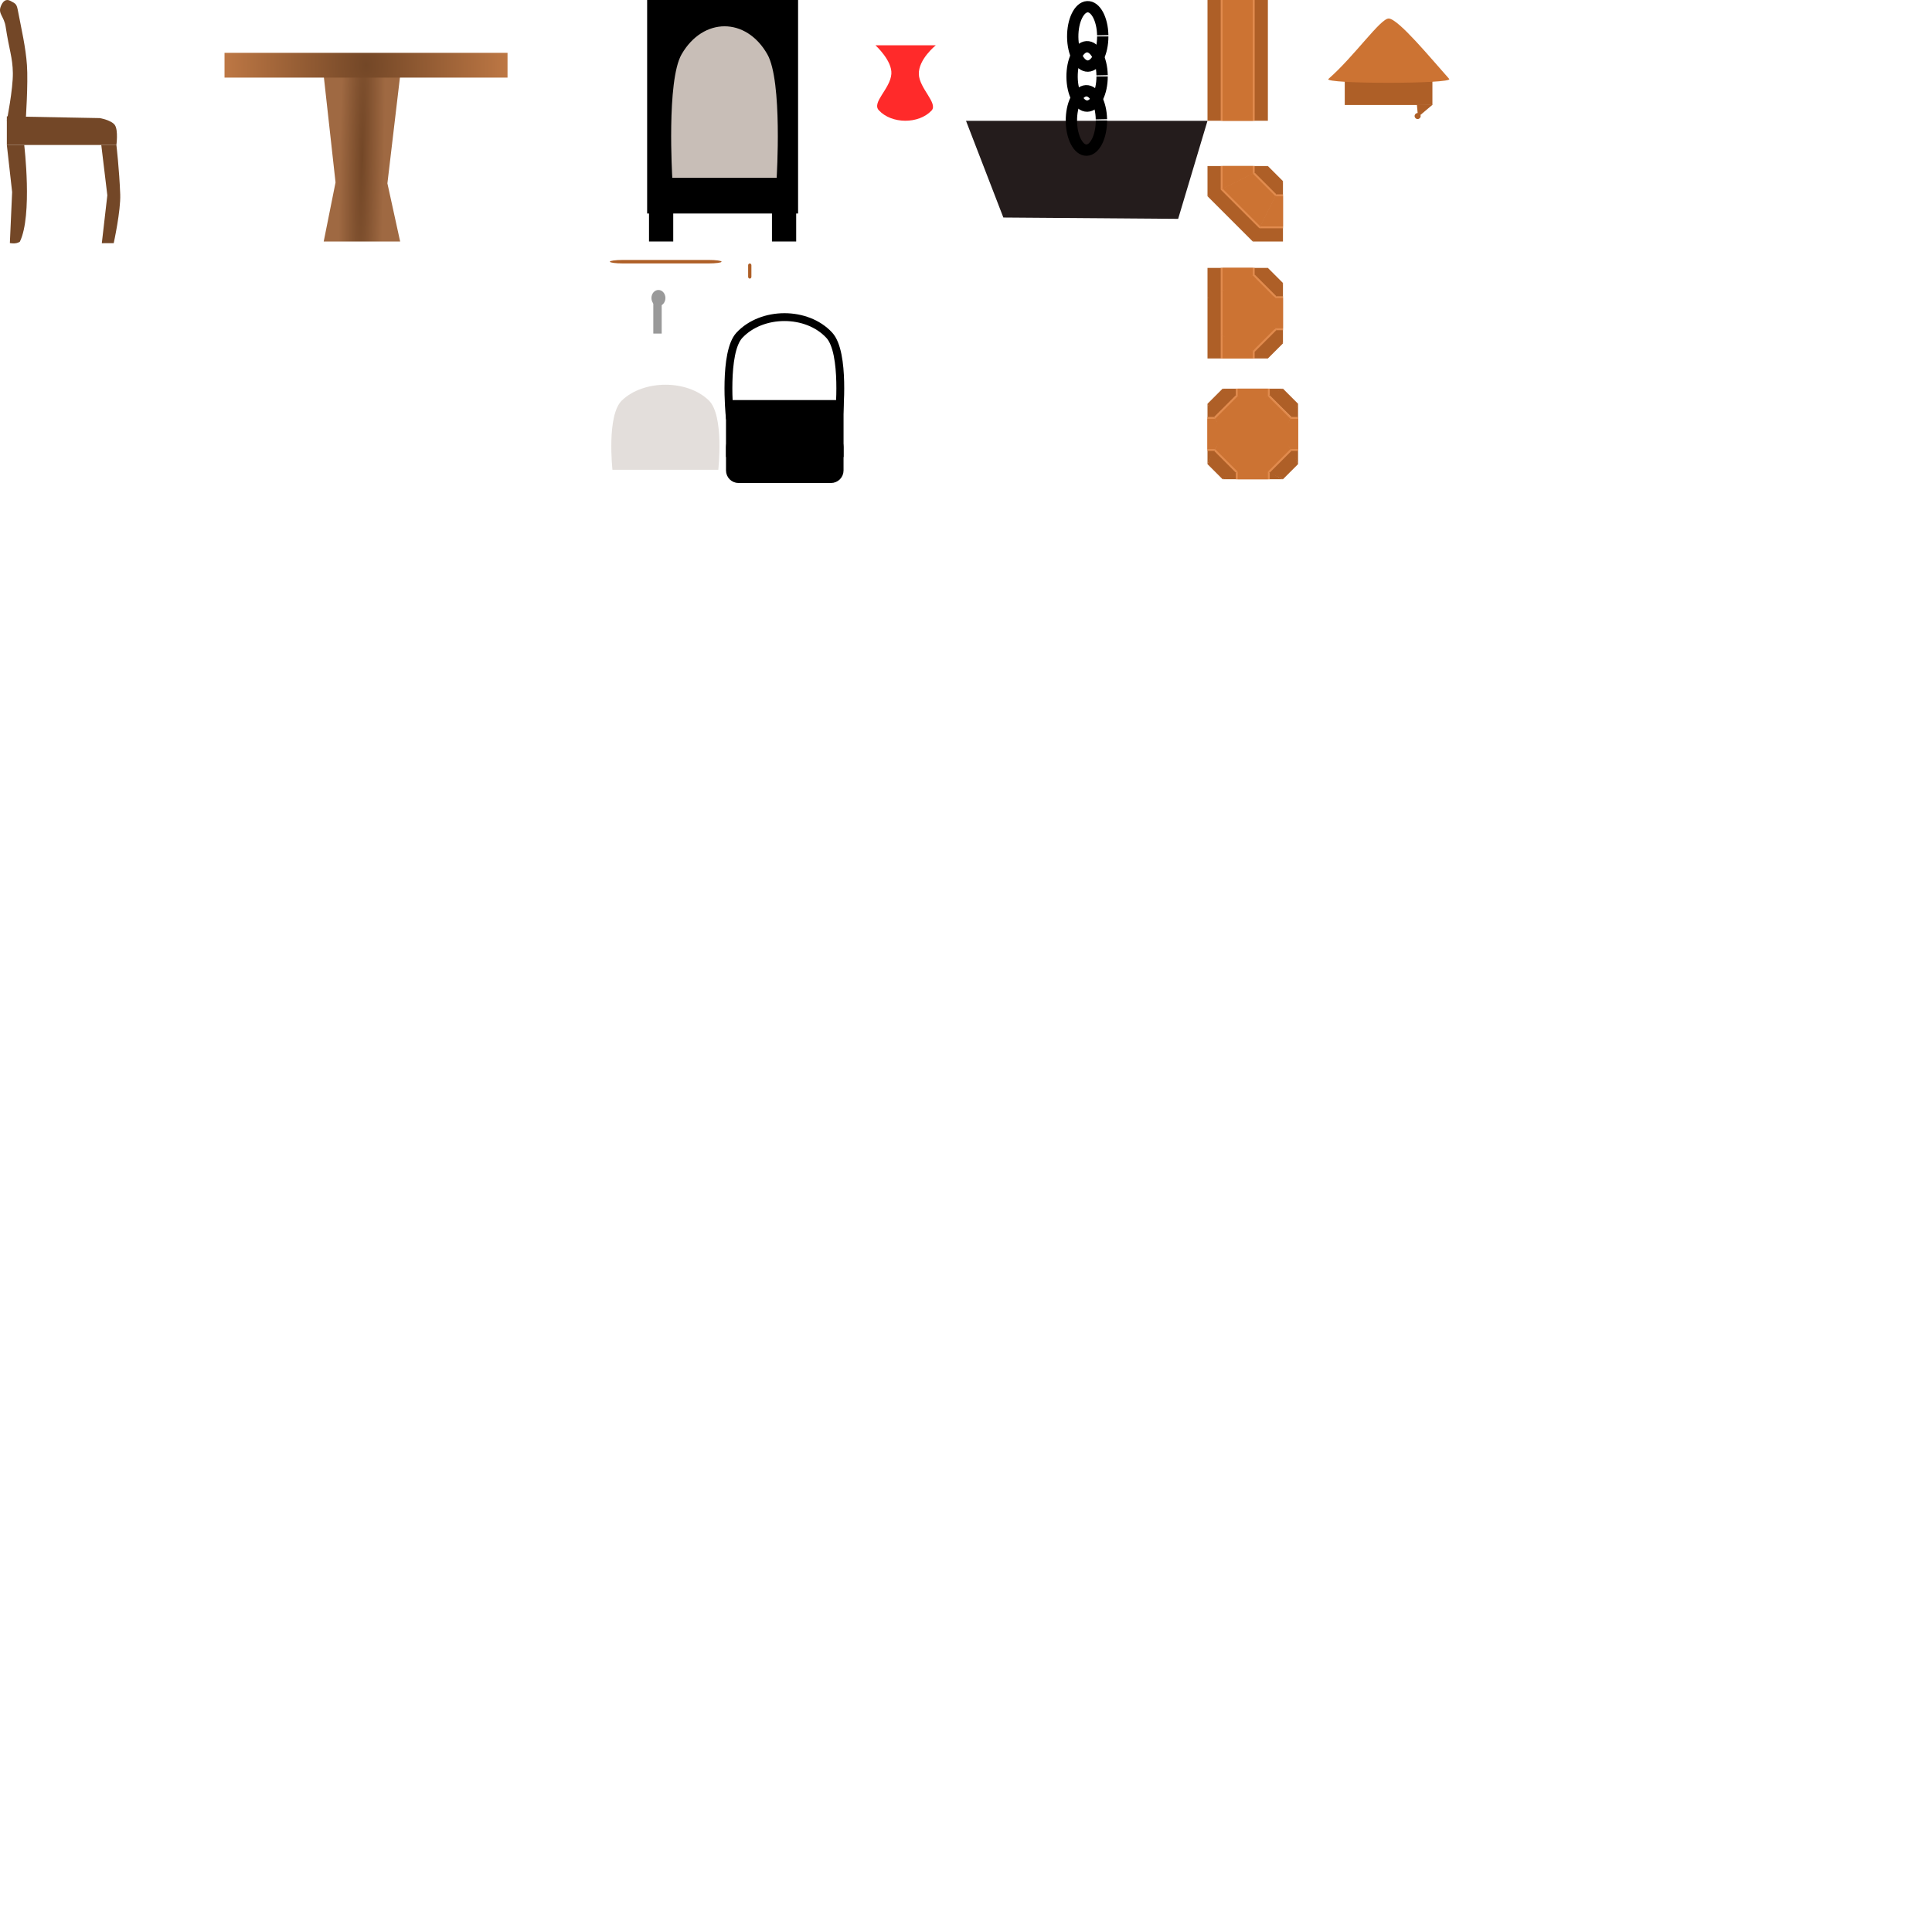
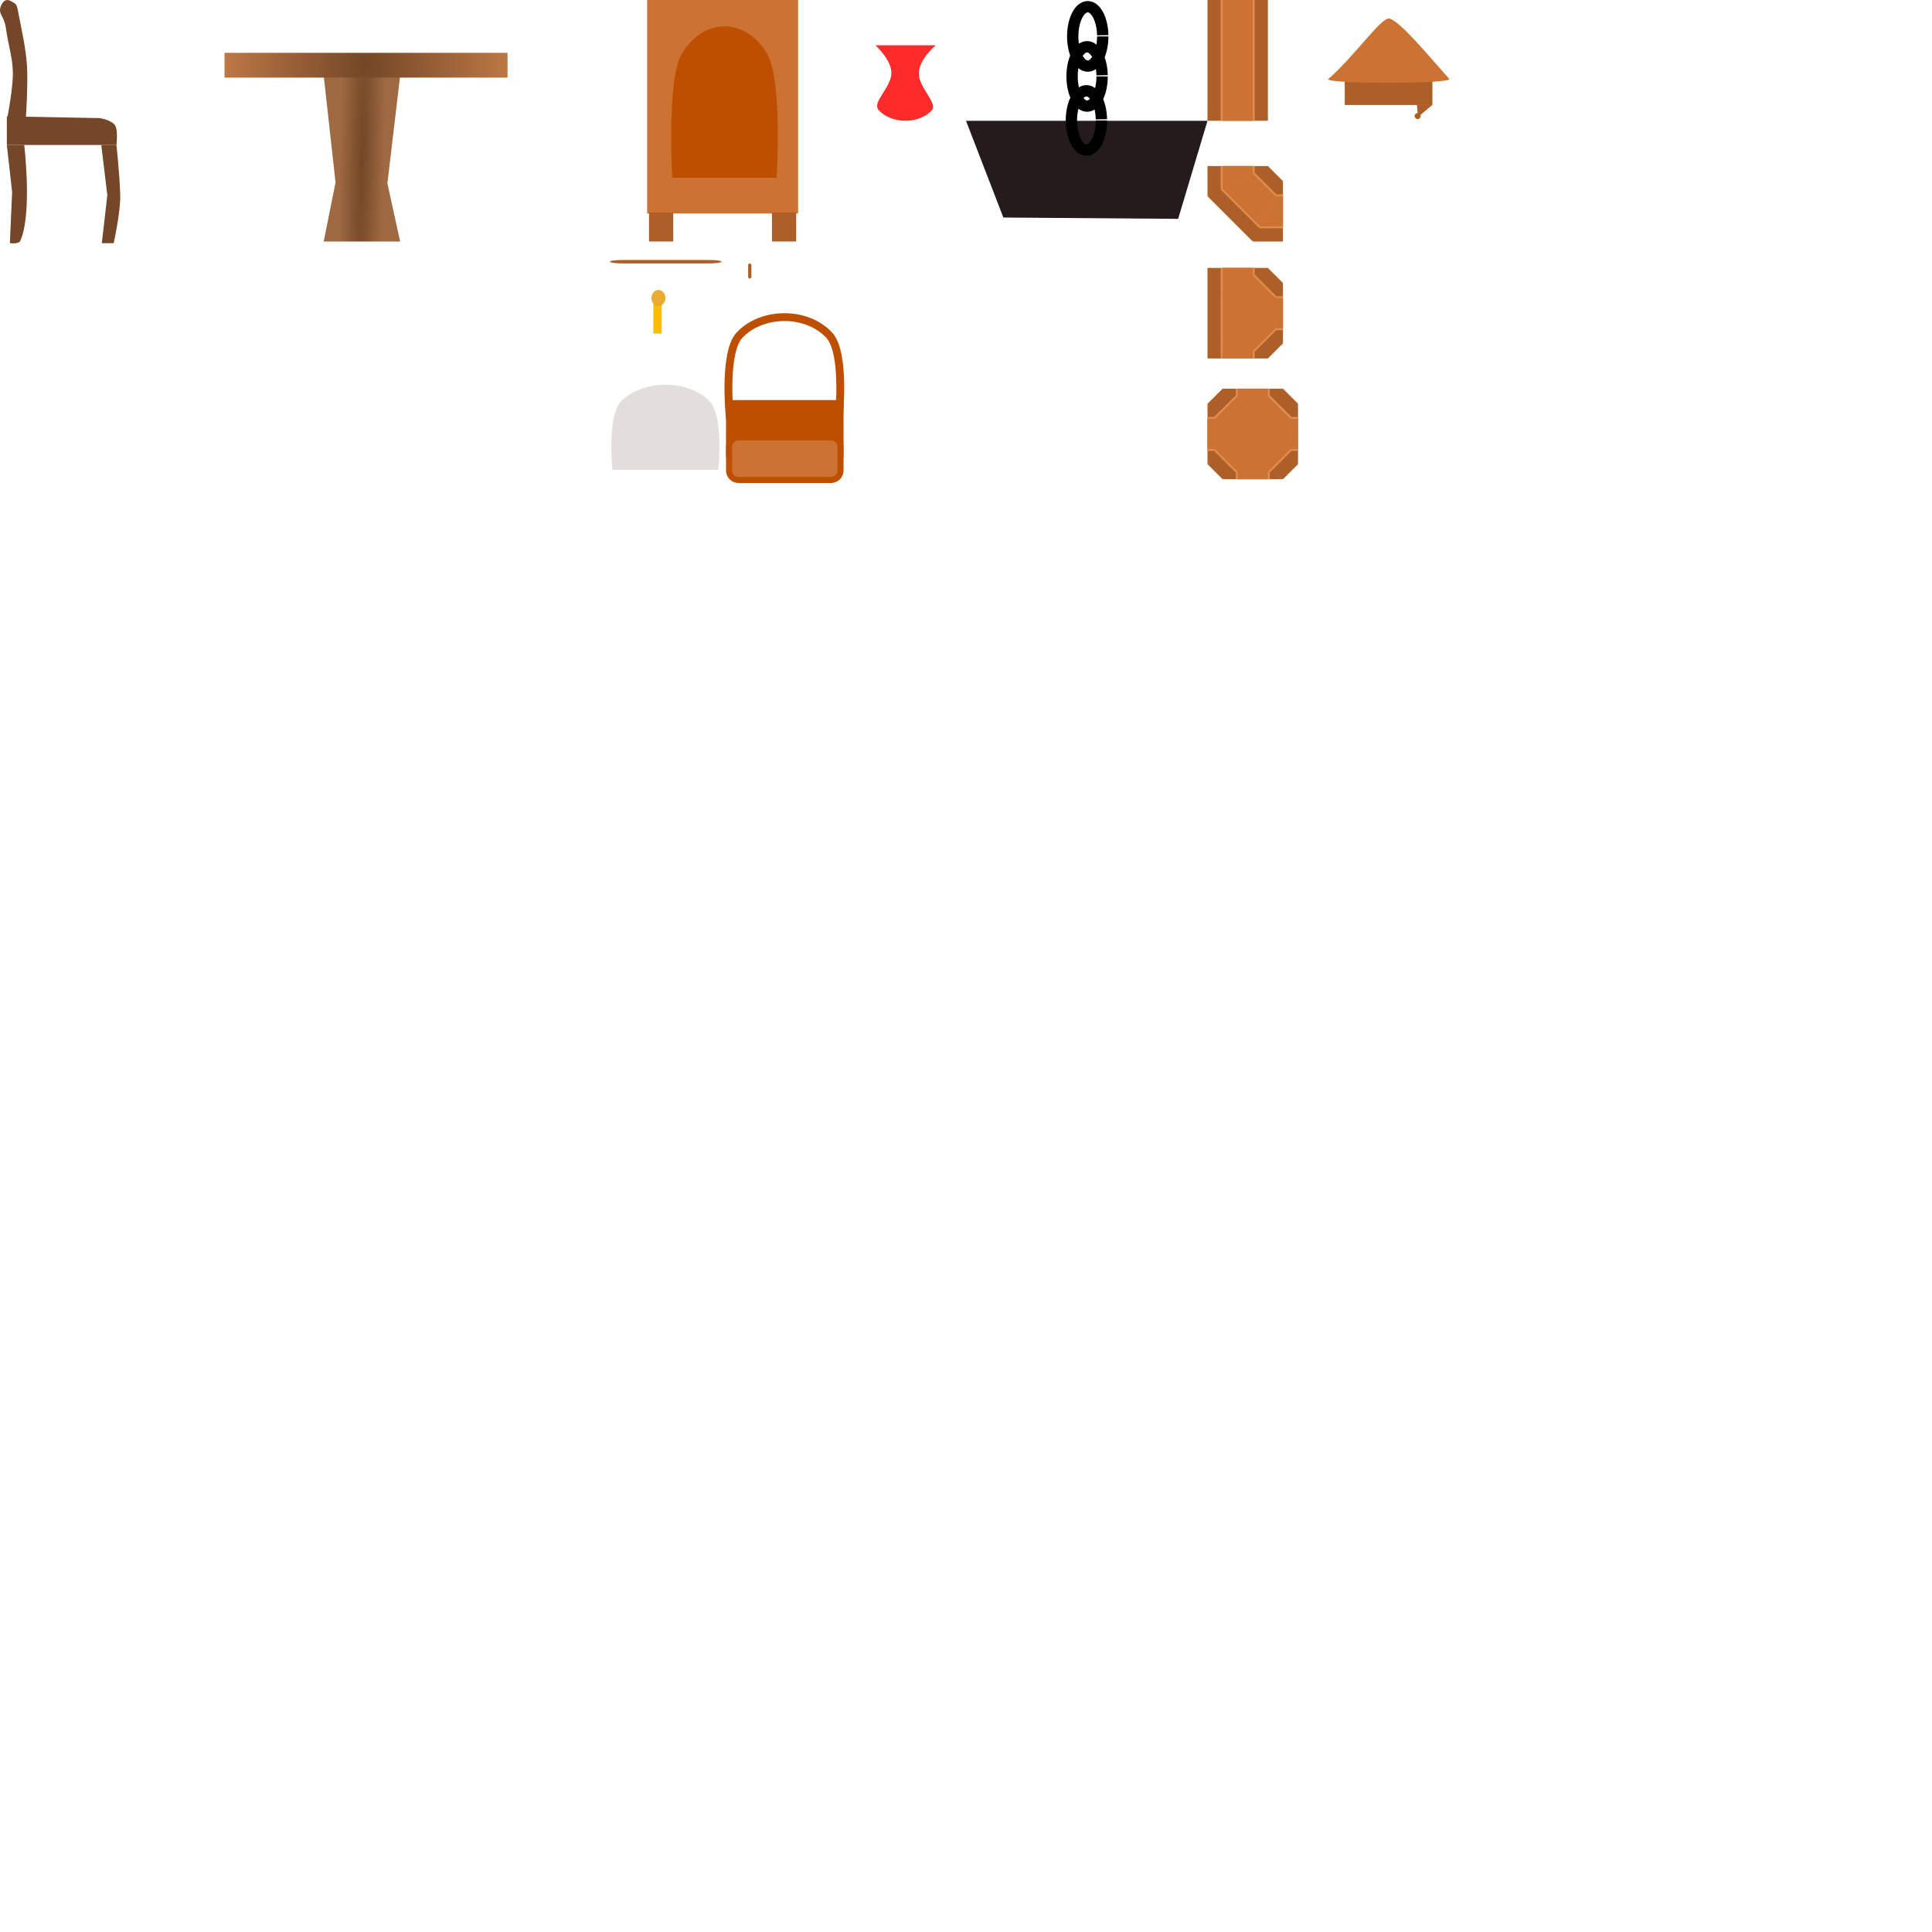
<svg xmlns="http://www.w3.org/2000/svg" xmlns:xlink="http://www.w3.org/1999/xlink" width="1024" height="1024" viewBox="0 0 1024 1024" id="svg2" version="1.1">
  <defs id="defs4">
    <linearGradient id="linearGradient4181">
      <stop style="stop-color:#734727;stop-opacity:1;" offset="0" id="stop4183" />
      <stop style="stop-color:#bd7744;stop-opacity:1" offset="1" id="stop4185" />
    </linearGradient>
    <linearGradient id="linearGradient4171">
      <stop style="stop-color:#734727;stop-opacity:1;" offset="0" id="stop4173" />
      <stop style="stop-color:#9f6942;stop-opacity:1" offset="1" id="stop4175" />
    </linearGradient>
    <radialGradient xlink:href="#linearGradient4171" id="radialGradient4179" cx="189.83" cy="84.423" fx="189.83" fy="84.423" r="20.257" gradientTransform="matrix(0.5810558,0.01163471,-0.1843596,9.207207,65.09216,-695.0842)" gradientUnits="userSpaceOnUse" />
    <radialGradient xlink:href="#linearGradient4181" id="radialGradient4187" cx="194" cy="34.928" fx="194" fy="34.928" r="75" gradientTransform="matrix(0.999832,-0.01832939,0.02666669,1.454615,-32.89882,-12.32283)" gradientUnits="userSpaceOnUse" />
    <filter style="color-interpolation-filters:sRGB" id="filter4321">
      <feColorMatrix values="0.469 0.83 0.47 0.05 0 0.469 0.83 0.47 0.05 0 0.469 0.83 0.47 0.05 0 0 0 0 1 0 " id="feColorMatrix4323" result="fbSourceGraphic" />
      <feColorMatrix result="fbSourceGraphicAlpha" in="fbSourceGraphic" values="0 0 0 -1 0 0 0 0 -1 0 0 0 0 -1 0 0 0 0 1 0" id="feColorMatrix4325" />
      <feColorMatrix id="feColorMatrix4327" values="0.47 0.83 0.47 0.05 0 0.47 0.83 0.47 0.05 0 0.47 0.83 0.47 0.05 0 0 0 0 1 0 " in="fbSourceGraphic" />
    </filter>
    <pattern patternUnits="userSpaceOnUse" width="32" height="61.56" patternTransform="translate(641.5886,95.128)" id="pattern3685">
      <g transform="matrix(-0.7071068,-2.176485,0.7071068,-2.176485,434.8326,1773.868)" id="g3665">
        <path id="rect4136-3-3-6" d="m 409.918,556.303 17.714,0 0,20 -17.714,0 z" style="fill:#cc7333;fill-opacity:1;stroke:none;stroke-opacity:1" transform="matrix(0.7071068,-0.7071068,0.7071068,0.7071068,0,0)" />
        <path id="rect4136-5-5-75" d="m 406.375,556.303 3.543,0 0,20 -3.543,0 z" style="fill:#d98245;fill-opacity:1;stroke:none;stroke-opacity:1" transform="matrix(0.7071068,-0.7071068,0.7071068,0.7071068,0,0)" />
        <path id="rect4136-3-9-7-1" d="m 405.49,556.303 0.886,0 0,20 -0.886,0 z" style="fill:#cc7333;fill-opacity:1;stroke:none;stroke-opacity:1" transform="matrix(0.7071068,-0.7071068,0.7071068,0.7071068,0,0)" />
        <path id="rect4136-5-8-2-3" d="m 403.718,556.303 1.771,0 0,20 -1.771,0 z" style="fill:#e18b4e;fill-opacity:1;stroke:none;stroke-opacity:1" transform="matrix(0.7071068,-0.7071068,0.7071068,0.7071068,0,0)" />
        <path id="rect4136-3-9-0-3-9" d="m 402.833,556.303 0.886,0 0,20 -0.886,0 z" style="fill:#cc7333;fill-opacity:1;stroke:none;stroke-opacity:1" transform="matrix(0.7071068,-0.7071068,0.7071068,0.7071068,0,0)" />
        <path id="rect4136-5-30-4-0" d="m -431.29,556.303 3.543,0 0,20 -3.543,0 z" style="fill:#d98245;fill-opacity:1;stroke:none;stroke-opacity:1" transform="matrix(-0.7071068,0.7071068,0.7071068,0.7071068,0,0)" />
        <path id="rect4136-3-9-00-4-7" d="m -432.175,556.303 0.886,0 0,20 -0.886,0 z" style="fill:#cc7333;fill-opacity:1;stroke:none;stroke-opacity:1" transform="matrix(-0.7071068,0.7071068,0.7071068,0.7071068,0,0)" />
        <path id="rect4136-5-8-8-0-5" d="m -433.947,556.303 1.771,0 0,20 -1.771,0 z" style="fill:#e18b4e;fill-opacity:1;stroke:none;stroke-opacity:1" transform="matrix(-0.7071068,0.7071068,0.7071068,0.7071068,0,0)" />
        <path id="rect4136-3-9-0-5-2-0" d="m -434.833,556.303 0.886,0 0,20 -0.886,0 z" style="fill:#cc7333;fill-opacity:1;stroke:none;stroke-opacity:1" transform="matrix(-0.7071068,0.7071068,0.7071068,0.7071068,0,0)" />
      </g>
    </pattern>
  </defs>
  <g id="layer1" transform="translate(0,-28.36216)">
    <rect style="opacity:1;fill:#ae5f27;fill-opacity:1;stroke:none;stroke-width:4;stroke-opacity:1" id="rect4393" width="46.459" height="15.864" x="712.748" y="68.158" />
    <path style="fill:#734727;fill-opacity:1;stroke:none;stroke-opacity:1" d="M 0.407,31.762 C 1.48,29.026 3.123,27.591 5.451,28.787 c 3.191,1.639 3.402,1.798 4.166,5.836 1.767,9.342 3.991,18.644 4.665,28.187 0.693,9.81 -0.661,29.523 -0.661,29.523 l -10.011,0 c 0,0 3.323,-16.758 3.204,-25.278 C 6.698,58.769 4.816,54.694 3.011,42.607 2.162,36.925 -1.14,35.7 0.407,31.762 Z" id="rect4136" />
    <path style="fill:#734727;fill-opacity:1;stroke:none;stroke-opacity:1" d="m 3.626,90.035 49.256,0.92 c 0,0 6.332,1.098 8.047,3.781 1.805,2.825 0.763,10.473 0.763,10.473 l -58.066,0 z" id="rect4138" />
    <path style="fill:#734727;fill-opacity:1;stroke:none;stroke-opacity:1" d="m 3.626,105.208 9.21,0 c 0,0 4.48,37.299 -2.309,51.263 -2.159,1.465 -5.3,0.707 -5.3,0.707 l 1.201,-27.033 z" id="rect4140" />
    <path style="fill:#734727;fill-opacity:1;stroke:none;stroke-opacity:1" d="m 53.683,105.208 8.009,0 c 0,0 1.522,12.875 2.028,26.147 0.331,8.675 -3.442,25.88 -3.442,25.88 l -6.313,0.035 2.922,-25.394 z" id="rect4142" />
    <path style="fill:#ff2a2a;fill-opacity:1;stroke:none;stroke-opacity:1" d="m 464,52.362 32,0 c 0,0 -9.311,7.442 -8.996,15.38 0.297,7.505 10.329,15.414 6.734,19.225 -6.851,7.263 -21.195,7.184 -27.959,-0.186 -3.833,-4.176 6.069,-11.314 6.658,-19.223 C 472.963,60.493 464,52.362 464,52.362 Z" id="rect4187" />
    <path style="fill:#241c1c;fill-opacity:1;stroke:none;stroke-opacity:1" d="m 512,92.383 128,0 -15.556,51.979 -92.645,-0.707 z" id="rect4206" />
    <path style="fill:none;fill-opacity:1;stroke:#000000;stroke-width:6;stroke-opacity:1" id="path4226" d="m 583.778,92.203 a 7.958,15.737 0 0 1 -7.881,15.736 7.958,15.737 0 0 1 -8.034,-15.43 7.958,15.737 0 0 1 7.725,-16.036 7.958,15.737 0 0 1 8.184,15.118" />
    <path style="fill:none;fill-opacity:1;stroke:#000000;stroke-width:6;stroke-opacity:1" id="path4226-5" d="m 584.139,68.868 a 7.958,15.737 0 0 1 -7.881,15.736 7.958,15.737 0 0 1 -8.034,-15.43 7.958,15.737 0 0 1 7.725,-16.036 7.958,15.737 0 0 1 8.184,15.118" />
    <path style="fill:none;fill-opacity:1;stroke:#000000;stroke-width:6;stroke-opacity:1" id="path4226-6" d="m 584.485,47.655 a 7.958,15.737 0 0 1 -7.881,15.736 7.958,15.737 0 0 1 -8.034,-15.43 7.958,15.737 0 0 1 7.725,-16.036 7.958,15.737 0 0 1 8.184,15.118" />
    <g id="g4225" transform="translate(32,28)">
      <path id="rect4150" d="m 139.572,40.483 40.514,0 -6.752,57.071 6.752,30.808 -40.514,0 6.27,-31.313 z" style="fill:url(#radialGradient4179);fill-opacity:1;stroke:none;stroke-opacity:1" />
      <rect y="28.362" x="87" height="13.131" width="150" id="rect4148" style="fill:url(#radialGradient4187);fill-opacity:1;stroke:none;stroke-opacity:1" />
    </g>
    <path style="fill:#cc7333;fill-opacity:1;fill-rule:evenodd;stroke:none;stroke-width:1px;stroke-linecap:butt;stroke-linejoin:miter;stroke-opacity:1" d="m 704.105,70.184 c -3.174,2.762 66.443,2.739 64,0 -10.041,-11.258 -26.815,-31.646 -32,-32 -4.292,-0.293 -18.397,20.164 -32,32 z" id="path4257" />
    <g id="g5893">
      <rect transform="scale(-1,1)" y="28.362" x="-672" height="64" width="32" id="rect4136-3-9-0-5" style="fill:#ae5f27;fill-opacity:1;stroke:none;stroke-opacity:1" />
      <rect transform="scale(-1,1)" y="28.362" x="-665" height="64" width="18" id="rect4136-3-9-00" style="fill:#e18b4e;fill-opacity:1;stroke:none;stroke-opacity:1" />
      <rect transform="scale(-1,1)" y="28.362" x="-664" height="64" width="16" id="rect4136-3-8" style="fill:#cc7333;fill-opacity:1;stroke:none;stroke-opacity:1" />
    </g>
    <g id="g6236">
      <path id="rect4136-3-9-0-5-5" d="m -672,116.362 32,0 0,16 -23.711,-7.323 z" style="fill:#ae5f27;fill-opacity:1;stroke:none;stroke-opacity:1" transform="scale(-1,1)" />
      <path id="rect4136-3-9-00-7" d="m -665,116.362 18,0 0,12.5 -11.272,-1.812 L -665,119.862 Z" style="fill:#e18b4e;fill-opacity:1;stroke:none;stroke-opacity:1" transform="scale(-1,1)" />
      <path id="rect4136-3-8-82" d="m -664,116.362 16,0 0,12 -8.997,-1.737 L -664,120.362 Z" style="fill:#cc7333;fill-opacity:1;stroke:none;stroke-opacity:1" transform="scale(-1,1)" />
      <path id="rect4136-3-9-0-5-5-2" d="m 680,124.362 0,32 -16,0 6.066,-19.215 z" style="fill:#ae5f27;fill-opacity:1;stroke:none;stroke-opacity:1" />
      <path id="rect4136-3-9-00-7-2" d="m 680,131.362 0,18 -12.5,-1e-5 2.566,-12.71 6.434,-5.29 z" style="fill:#e18b4e;fill-opacity:1;stroke:none;stroke-opacity:1" />
      <path id="rect4136-3-8-82-0" d="m 680,132.362 0,16 -12,0 2.265,-10.124 L 676,132.362 Z" style="fill:#cc7333;fill-opacity:1;stroke:none;stroke-opacity:1" />
      <path id="rect4136-3-9-0-5-1" d="m -672,116.362 32,16 -24,24 -16,-32 z" style="fill:#ae5f27;fill-opacity:1;stroke:none;stroke-opacity:1" transform="scale(-1,1)" />
      <path id="rect4136-3-9-00-8" d="m -676.5,131.362 11.5,-11.5 18,9 -20.5,20.5 z" style="fill:#e18b4e;fill-opacity:1;stroke:none;stroke-opacity:1" transform="scale(-1,1)" />
      <path id="rect4136-3-8-3" d="m -664,120.362 16,8 -20,20 -8,-16 z" style="fill:#cc7333;fill-opacity:1;stroke:none;stroke-opacity:1" transform="scale(-1,1)" />
    </g>
    <g id="g6218">
      <path id="rect4136-3-9-0-5-1-1-1" d="m 680,210.362 -3.5,-7 -8.695,3.487 -2.805,8.013 7,3.5 z" style="fill:#ae5f27;fill-opacity:1;stroke:none;stroke-opacity:1" />
      <path id="rect4136-3-9-0-5-1-1-5" d="m 640,202.362 7,3.5 2.103,-12.995 -2.103,-10.005 -7,3.5 z" style="fill:#ae5f27;fill-opacity:1;stroke:none;stroke-opacity:1" />
      <path id="rect4136-3-9-0-5-5-7-0" d="m 672,218.362 -32,0 0,-16 20.321,1.597 z" style="fill:#ae5f27;fill-opacity:1;stroke:none;stroke-opacity:1" />
      <path id="rect4136-3-9-0-5-5-7" d="m 672,170.362 -32,0 0,16 20.075,-3.778 z" style="fill:#ae5f27;fill-opacity:1;stroke:none;stroke-opacity:1" />
      <path id="rect4136-3-9-00-7-6" d="m 665,170.362 -18,0 0,12.5 13.556,-4.324 L 665,173.862 Z" style="fill:#e18b4e;fill-opacity:1;stroke:none;stroke-opacity:1" />
      <path id="rect4136-3-8-82-5" d="m 664,170.362 -16,0 0,12 9.08,-3.113 L 664,174.362 Z" style="fill:#cc7333;fill-opacity:1;stroke:none;stroke-opacity:1" />
      <path id="rect4136-3-9-0-5-5-2-7" d="m 680,178.362 0,32 -7.105,-7.901 -0.895,-8.099 1.209,-7.026 z" style="fill:#ae5f27;fill-opacity:1;stroke:none;stroke-opacity:1" />
      <path id="rect4136-3-9-00-7-2-7" d="m 680,185.362 0,18 -3.5,-1e-5 -5.451,-9.1 5.451,-8.9 z" style="fill:#e18b4e;fill-opacity:1;stroke:none;stroke-opacity:1" />
      <path id="rect4136-3-8-82-0-7" d="m 680,186.362 0,16 -4,0 -6.203,-8.25 L 676,186.362 Z" style="fill:#cc7333;fill-opacity:1;stroke:none;stroke-opacity:1" />
      <path id="rect4136-3-9-0-5-1-1" d="m 672,170.362 -7,3.5 3.811,6.467 7.689,5.033 3.5,-7 z" style="fill:#ae5f27;fill-opacity:1;stroke:none;stroke-opacity:1" />
      <path id="rect4136-3-9-00-8-8" d="m 676.5,185.362 -11.5,-11.5 -1,0.5 5.015,6.167 6.985,5.833 z" style="fill:#e18b4e;fill-opacity:1;stroke:none;stroke-opacity:1" />
      <path id="rect4136-3-9-00-8-8-61" d="m 647,182.862 0,23 1,0.5 1.803,-12.844 L 648,182.362 Z" style="fill:#e18b4e;fill-opacity:1;stroke:none;stroke-opacity:1" />
      <path id="rect4136-3-9-00-7-6-8" d="m 665,218.362 -18,0 0,-12.5 11.178,2.734 6.822,6.266 z" style="fill:#e18b4e;fill-opacity:1;stroke:none;stroke-opacity:1" />
      <path id="rect4136-3-9-00-8-8-6" d="m 665,214.862 11.5,-11.5 -0.5,-1 -5.915,3.511 L 664,214.362 Z" style="fill:#e18b4e;fill-opacity:1;stroke:none;stroke-opacity:1" />
      <path id="rect4136-3-8-3-8" d="m 664,174.362 -16,8 0,24 16,8 12,-12 -4,-8 4,-8 z" style="fill:#cc7333;fill-opacity:1;stroke:none;stroke-opacity:1" />
      <path id="rect4136-3-8-82-5-1" d="m 664,218.362 -16,0 0,-12 8.695,3.196 7.305,4.804 z" style="fill:#cc7333;fill-opacity:1;stroke:none;stroke-opacity:1" />
    </g>
    <g id="g6194" transform="translate(4,0)">
      <path id="rect4136-3-9-0-5-1-1-18-17" d="m 644,282.362 7.801,-3.099 -12.502,-12.602 -3.3,7.701 z" style="fill:#ae5f27;fill-opacity:1;stroke:none;stroke-opacity:1" />
      <path id="rect4136-3-9-00-8-8-4-2" d="m 639.5,267.362 11.5,11.5 2.202,-0.5 L 640,265.361 Z" style="fill:#e18b4e;fill-opacity:1;stroke:none;stroke-opacity:1" />
      <path id="rect4136-3-9-0-5-1-1-1-5" d="m 684,274.362 -3.2,-8.102 -12.702,12.602 7.901,3.5 z" style="fill:#ae5f27;fill-opacity:1;stroke:none;stroke-opacity:1" />
      <path id="rect4136-3-9-00-8-8-6-2" d="m 669,278.862 11.5,-11.5 -0.6,-2.202 -12.701,13.102 z" style="fill:#e18b4e;fill-opacity:1;stroke:none;stroke-opacity:1" />
      <path id="rect4136-3-9-0-5-1-1-18" d="m 676,234.362 -7.901,2.999 13.103,12.802 2.799,-7.801 z" style="fill:#ae5f27;fill-opacity:1;stroke:none;stroke-opacity:1" />
      <path id="rect4136-3-9-00-8-8-4" d="m 680.5,249.362 -11.5,-11.5 -1.701,0.6 13.002,12.801 z" style="fill:#e18b4e;fill-opacity:1;stroke:none;stroke-opacity:1" />
      <path id="rect4136-3-9-0-5-1-1-18-1" d="m 636,242.362 2.999,7.801 13.403,-13.002 L 644,234.362 Z" style="fill:#ae5f27;fill-opacity:1;stroke:none;stroke-opacity:1" />
      <path id="rect4136-3-9-0-5-5-2-7-1" d="m 684,242.362 0,32 -8,-16 z" style="fill:#ae5f27;fill-opacity:1;stroke:none;stroke-opacity:1" />
      <path id="rect4136-3-9-00-7-2-7-0" d="m 684,249.362 0,18 -3.5,-10e-6 -4.5,-9 4.5,-9 z" style="fill:#e18b4e;fill-opacity:1;stroke:none;stroke-opacity:1" />
      <path id="rect4136-3-8-82-0-7-8" d="m 684,250.362 0,16 -4,0 -5.416,-7.717 L 680,250.362 Z" style="fill:#cc7333;fill-opacity:1;stroke:none;stroke-opacity:1" />
      <path id="rect4136-3-8-3-8-7" d="m 668,238.362 -8,4 -8,-4 0,40 8,-4 8,4 12,-12 -4,-8 4,-8 z" style="fill:#cc7333;fill-opacity:1;stroke:none;stroke-opacity:1" />
      <path id="rect4136-3-9-0-5-5-2-7-1-6" d="m 676,282.362 -32,0 16,-8 z" style="fill:#ae5f27;fill-opacity:1;stroke:none;stroke-opacity:1" />
      <path id="rect4136-3-9-00-7-2-7-0-8" d="m 669,282.362 -18,0 10e-6,-3.5 9,-4.5 9,4.5 z" style="fill:#e18b4e;fill-opacity:1;stroke:none;stroke-opacity:1" />
      <path id="rect4136-3-8-82-0-7-8-2" d="m 668,282.362 -16,1e-5 -10e-6,-4 8.142,-5.841 7.858,5.841 z" style="fill:#cc7333;fill-opacity:1;stroke:none;stroke-opacity:1" />
      <path id="rect4136-3-9-0-5-5-2-7-1-6-2" d="m 644,234.362 32,0 -16,8 z" style="fill:#ae5f27;fill-opacity:1;stroke:none;stroke-opacity:1" />
      <path id="rect4136-3-9-00-7-2-7-0-8-2" d="m 651,234.362 18,0 -10e-6,3.5 -9,4.5 -9,-4.5 z" style="fill:#e18b4e;fill-opacity:1;stroke:none;stroke-opacity:1" />
      <path id="rect4136-3-9-00-8-8-4-0" d="m 651,237.862 -11.5,11.5 0.4,2.202 13.402,-13.402 z" style="fill:#e18b4e;fill-opacity:1;stroke:none;stroke-opacity:1" />
      <path id="rect4136-3-8-82-0-7-8-2-1" d="m 652,234.362 16,0 2e-5,4 -8.708,6.266 -7.292,-6.266 z" style="fill:#cc7333;fill-opacity:1;stroke:none;stroke-opacity:1" />
      <path id="rect4136-3-8-3-8-7-1" d="m 652,278.362 8,-4 8,4 0,-40 -8,4 -8,-4 -12,12 4,8 -4,8 z" style="fill:#cc7333;fill-opacity:1;stroke:none;stroke-opacity:1" />
      <path id="rect4136-3-9-0-5-5-2-7-1-2" d="m 636,242.362 0,32 8,-16 z" style="fill:#ae5f27;fill-opacity:1;stroke:none;stroke-opacity:1" />
      <path id="rect4136-3-9-00-7-2-7-0-81" d="m 636,249.362 0,18 3.5,-10e-6 4.5,-9 -4.5,-9 z" style="fill:#e18b4e;fill-opacity:1;stroke:none;stroke-opacity:1" />
      <path id="rect4136-3-8-82-0-7-8-7" d="m 636,250.362 0,16 4,0 5.133,-8.142 L 640,250.362 Z" style="fill:#cc7333;fill-opacity:1;stroke:none;stroke-opacity:1" />
    </g>
    <circle style="opacity:1;fill:#ae5f27;fill-opacity:1;stroke:none;stroke-width:4;stroke-opacity:1" id="path4419" cx="751.376" cy="89.867" r="1.603" />
    <path style="fill:#ae5f27;fill-opacity:1;fill-rule:evenodd;stroke:none;stroke-width:1px;stroke-linecap:butt;stroke-linejoin:miter;stroke-opacity:1" d="m 750.975,83.731 0.599,6.645 7.614,-6.434 z" id="path4423" />
-     <rect style="fill:#000000;fill-opacity:1;stroke:none;stroke-opacity:1" id="rect4153" width="80" height="113.163" x="343" y="28.362" />
-     <path style="fill:#c8beb7;fill-opacity:1;stroke:none;stroke-opacity:1" d="m 361.272,57.122 c 11.362,-19.697 34.123,-19.826 45.432,-2e-6 8.139,14.269 4.938,65.468 4.938,65.468 l -55.309,0 c 0,0 -3.157,-51.433 4.938,-65.468 z" id="rect4172" />
+     <rect style="fill:#cc7333;fill-opacity:1;stroke:none;stroke-opacity:1" id="rect4153" width="80" height="113.163" x="343" y="28.362" />
+     <path style="fill:#be4f00;fill-opacity:1;stroke:none;stroke-opacity:1" d="m 361.272,57.122 c 11.362,-19.697 34.123,-19.826 45.432,-2e-6 8.139,14.269 4.938,65.468 4.938,65.468 l -55.309,0 c 0,0 -3.157,-51.433 4.938,-65.468 z" id="rect4172" />
    <path style="opacity:0.5;fill:#c8beb7;fill-opacity:1;stroke:none;stroke-opacity:1" d="m 329.623,240.597 c 11.523,-11.061 34.606,-11.134 46.076,0 8.255,8.013 5.008,36.765 5.008,36.765 l -56.093,0 c 0,0 -3.202,-28.883 5.008,-36.765 z" id="rect4172-9" />
-     <rect style="fill:#000000;stroke:#000000;stroke-width:3.472;stroke-opacity:1" id="rect3467-5" width="58.836" height="26.725" x="386.53" y="242.141" ry="0" />
-     <rect style="fill:#000000;fill-opacity:1;stroke:none;stroke-opacity:1" id="rect4155" width="12.84" height="15.354" x="343.988" y="141.008" />
-     <rect style="fill:#000000;fill-opacity:1;stroke:none;stroke-opacity:1" id="rect4155-8" width="12.84" height="15.354" x="409.153" y="141.008" />
-     <rect style="fill:#000000;stroke:#000000;stroke-width:3.198;stroke-opacity:1" id="rect3467" width="59.1" height="22.581" x="386.398" y="260.182" ry="5.044" />
-     <rect style="fill:#999999;fill-opacity:1;stroke:none;stroke-opacity:1" id="rect4175" width="4.444" height="16.285" x="346.267" y="188.877" />
-     <path style="fill:none;fill-opacity:1;stroke:#000000;stroke-width:4.16;stroke-opacity:1" d="m 391.895,206.06 c 11.917,-12.782 35.789,-12.866 47.65,0 8.537,9.26 5.179,42.485 5.179,42.485 l -58.009,0 c 0,0 -3.312,-33.377 5.179,-42.485 z" id="rect4172-9-9" />
-     <ellipse style="fill:#999999;fill-opacity:1;stroke:none;stroke-opacity:1" id="path4177" cx="348.983" cy="186.318" rx="3.704" ry="4.265" />
+     <rect style="fill:#be4f00;stroke:#be4f00;stroke-width:3.472;stroke-opacity:1;fill-opacity:1;stroke-miterlimit:4;stroke-dasharray:none" id="rect3467-5" width="58.836" height="26.725" x="386.53" y="242.141" ry="0" />
+     <rect style="fill:#ae5f27;fill-opacity:1;stroke:none;stroke-opacity:1" id="rect4155" width="12.84" height="15.354" x="343.988" y="141.008" />
+     <rect style="fill:#ae5f27;fill-opacity:1;stroke:none;stroke-opacity:1" id="rect4155-8" width="12.84" height="15.354" x="409.153" y="141.008" />
+     <rect style="fill:#cc7333;stroke:#be4f00;stroke-width:3.198;stroke-opacity:1;fill-opacity:1" id="rect3467" width="59.1" height="22.581" x="386.398" y="260.182" ry="5.044" />
+     <rect style="fill:#ffbc00;fill-opacity:1;stroke:none;stroke-opacity:1" id="rect4175" width="4.444" height="16.285" x="346.267" y="188.877" />
+     <path style="fill:none;fill-opacity:1;stroke:#be4f00;stroke-width:4.16;stroke-opacity:1" d="m 391.895,206.06 c 11.917,-12.782 35.789,-12.866 47.65,0 8.537,9.26 5.179,42.485 5.179,42.485 l -58.009,0 c 0,0 -3.312,-33.377 5.179,-42.485 z" id="rect4172-9-9" />
+     <ellipse style="fill:#e8ac31;fill-opacity:1;stroke:none;stroke-opacity:1" id="path4177" cx="348.983" cy="186.318" rx="3.704" ry="4.265" />
    <rect style="opacity:1;fill:#ae5f27;fill-opacity:1;stroke:none;stroke-width:4;stroke-opacity:1" id="rect4299-7-0" width="1.841" height="59.207" x="-167.985" y="323.243" ry="6.872" transform="matrix(0,-1,1,0,0,0)" />
    <rect style="opacity:1;fill:#ae5f27;fill-opacity:1;stroke:none;stroke-width:4;stroke-opacity:1" id="rect4299-1" width="1.732" height="8.013" x="396.528" y="168.008" ry="0.93" />
  </g>
</svg>
